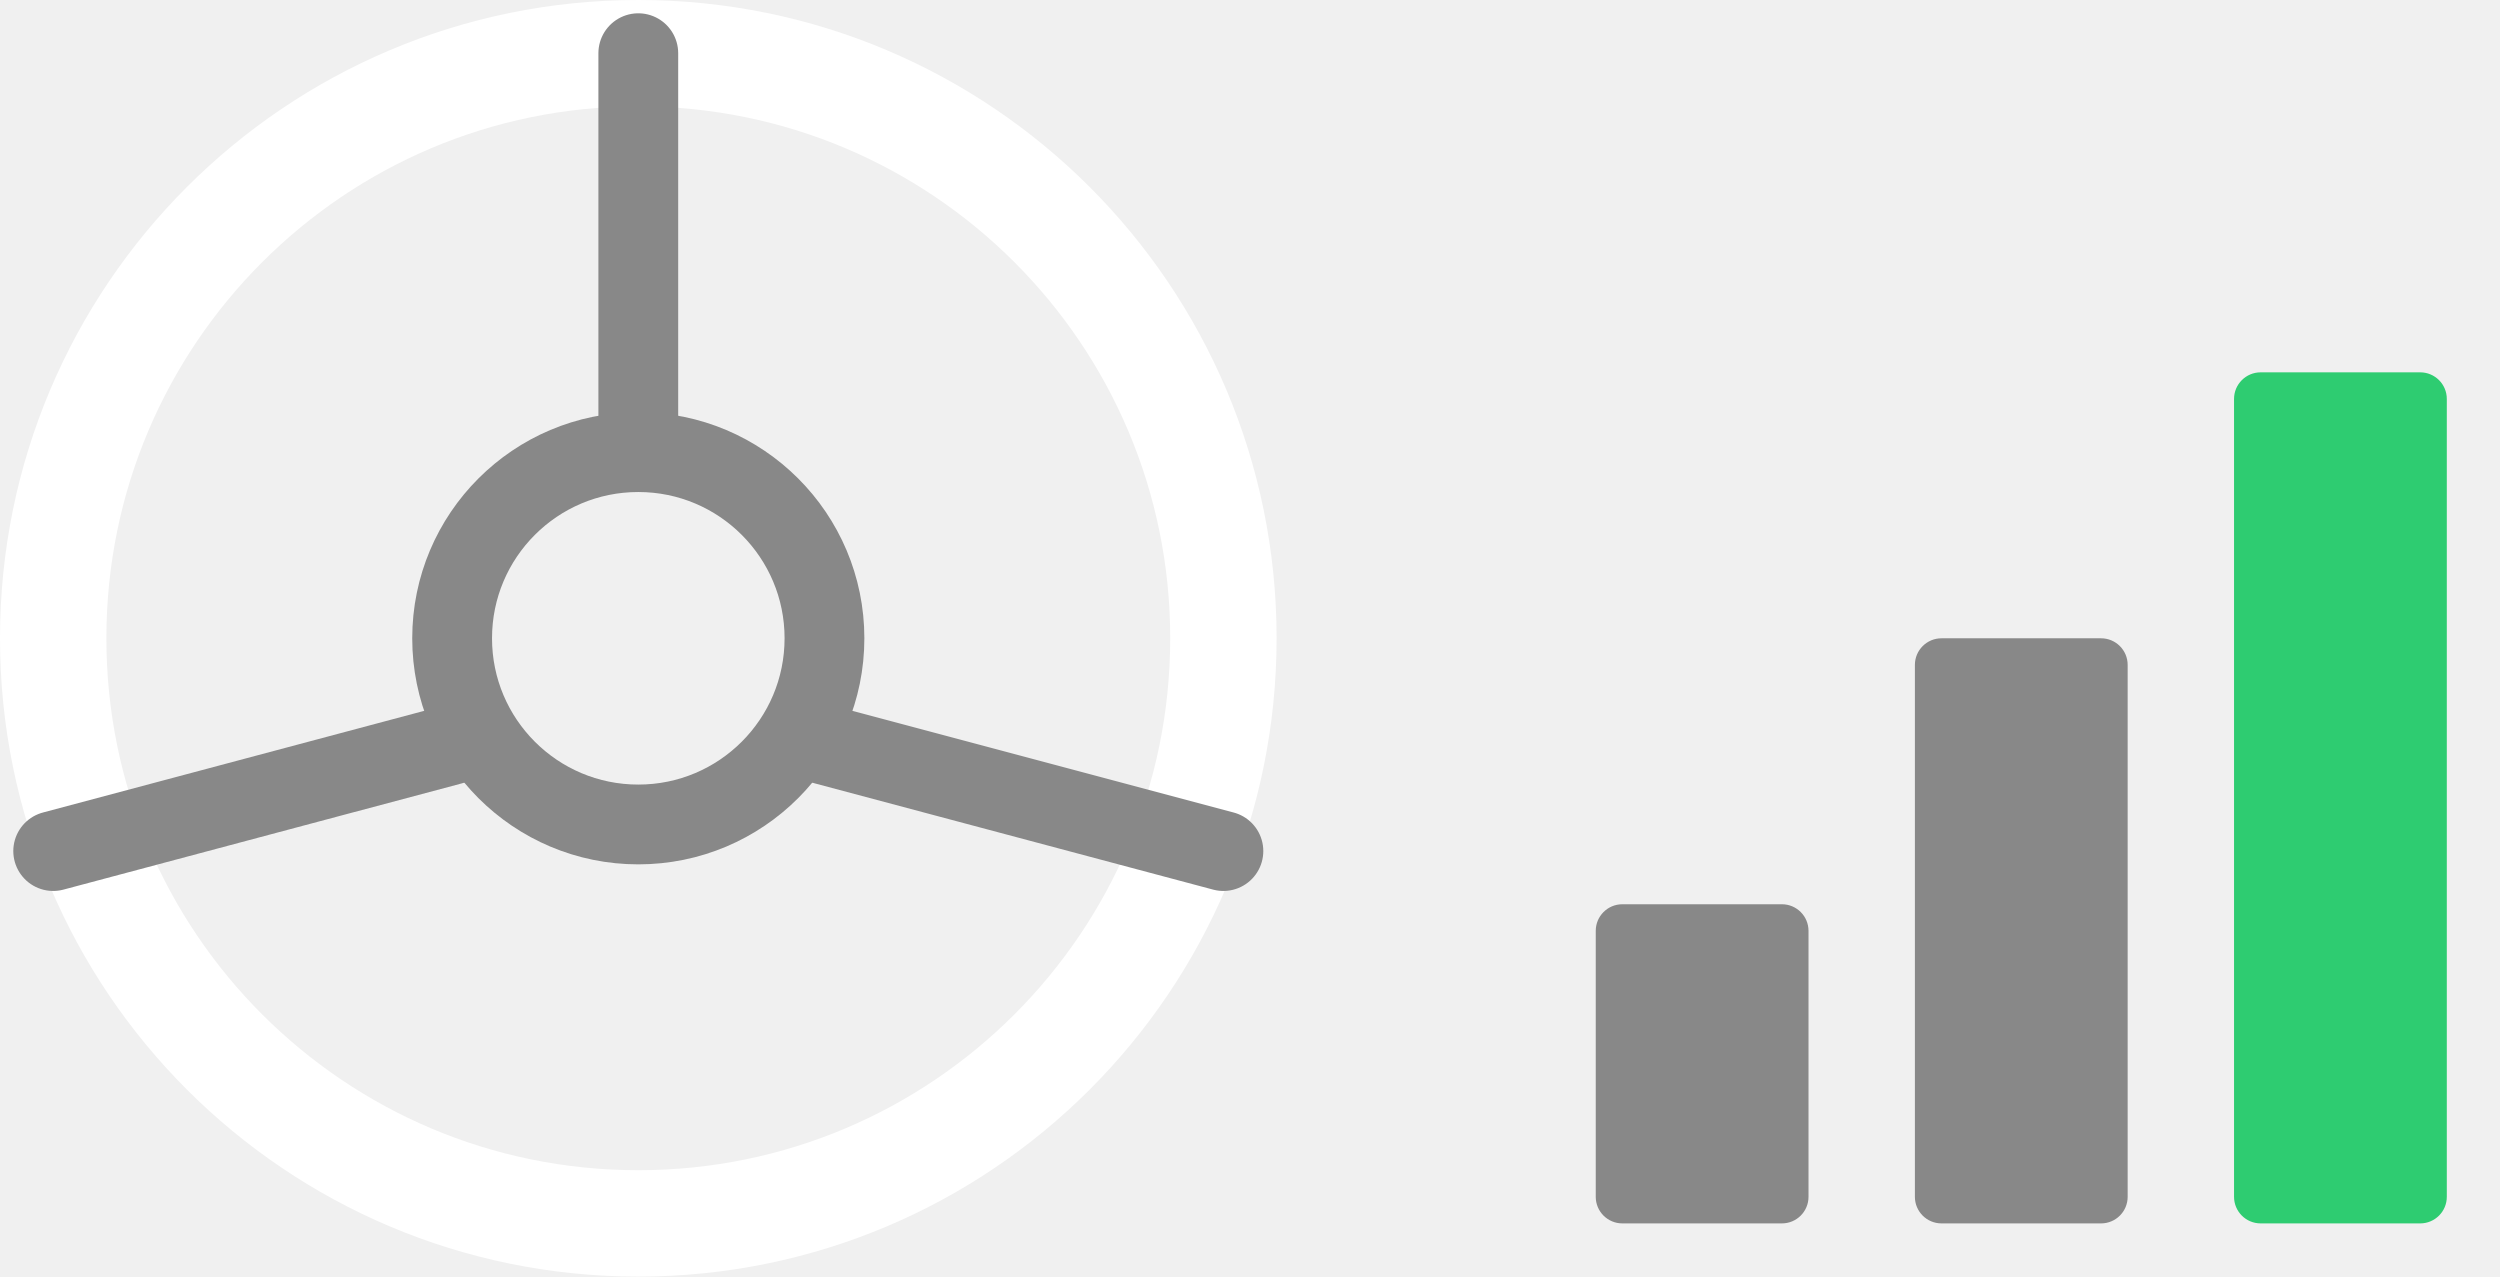
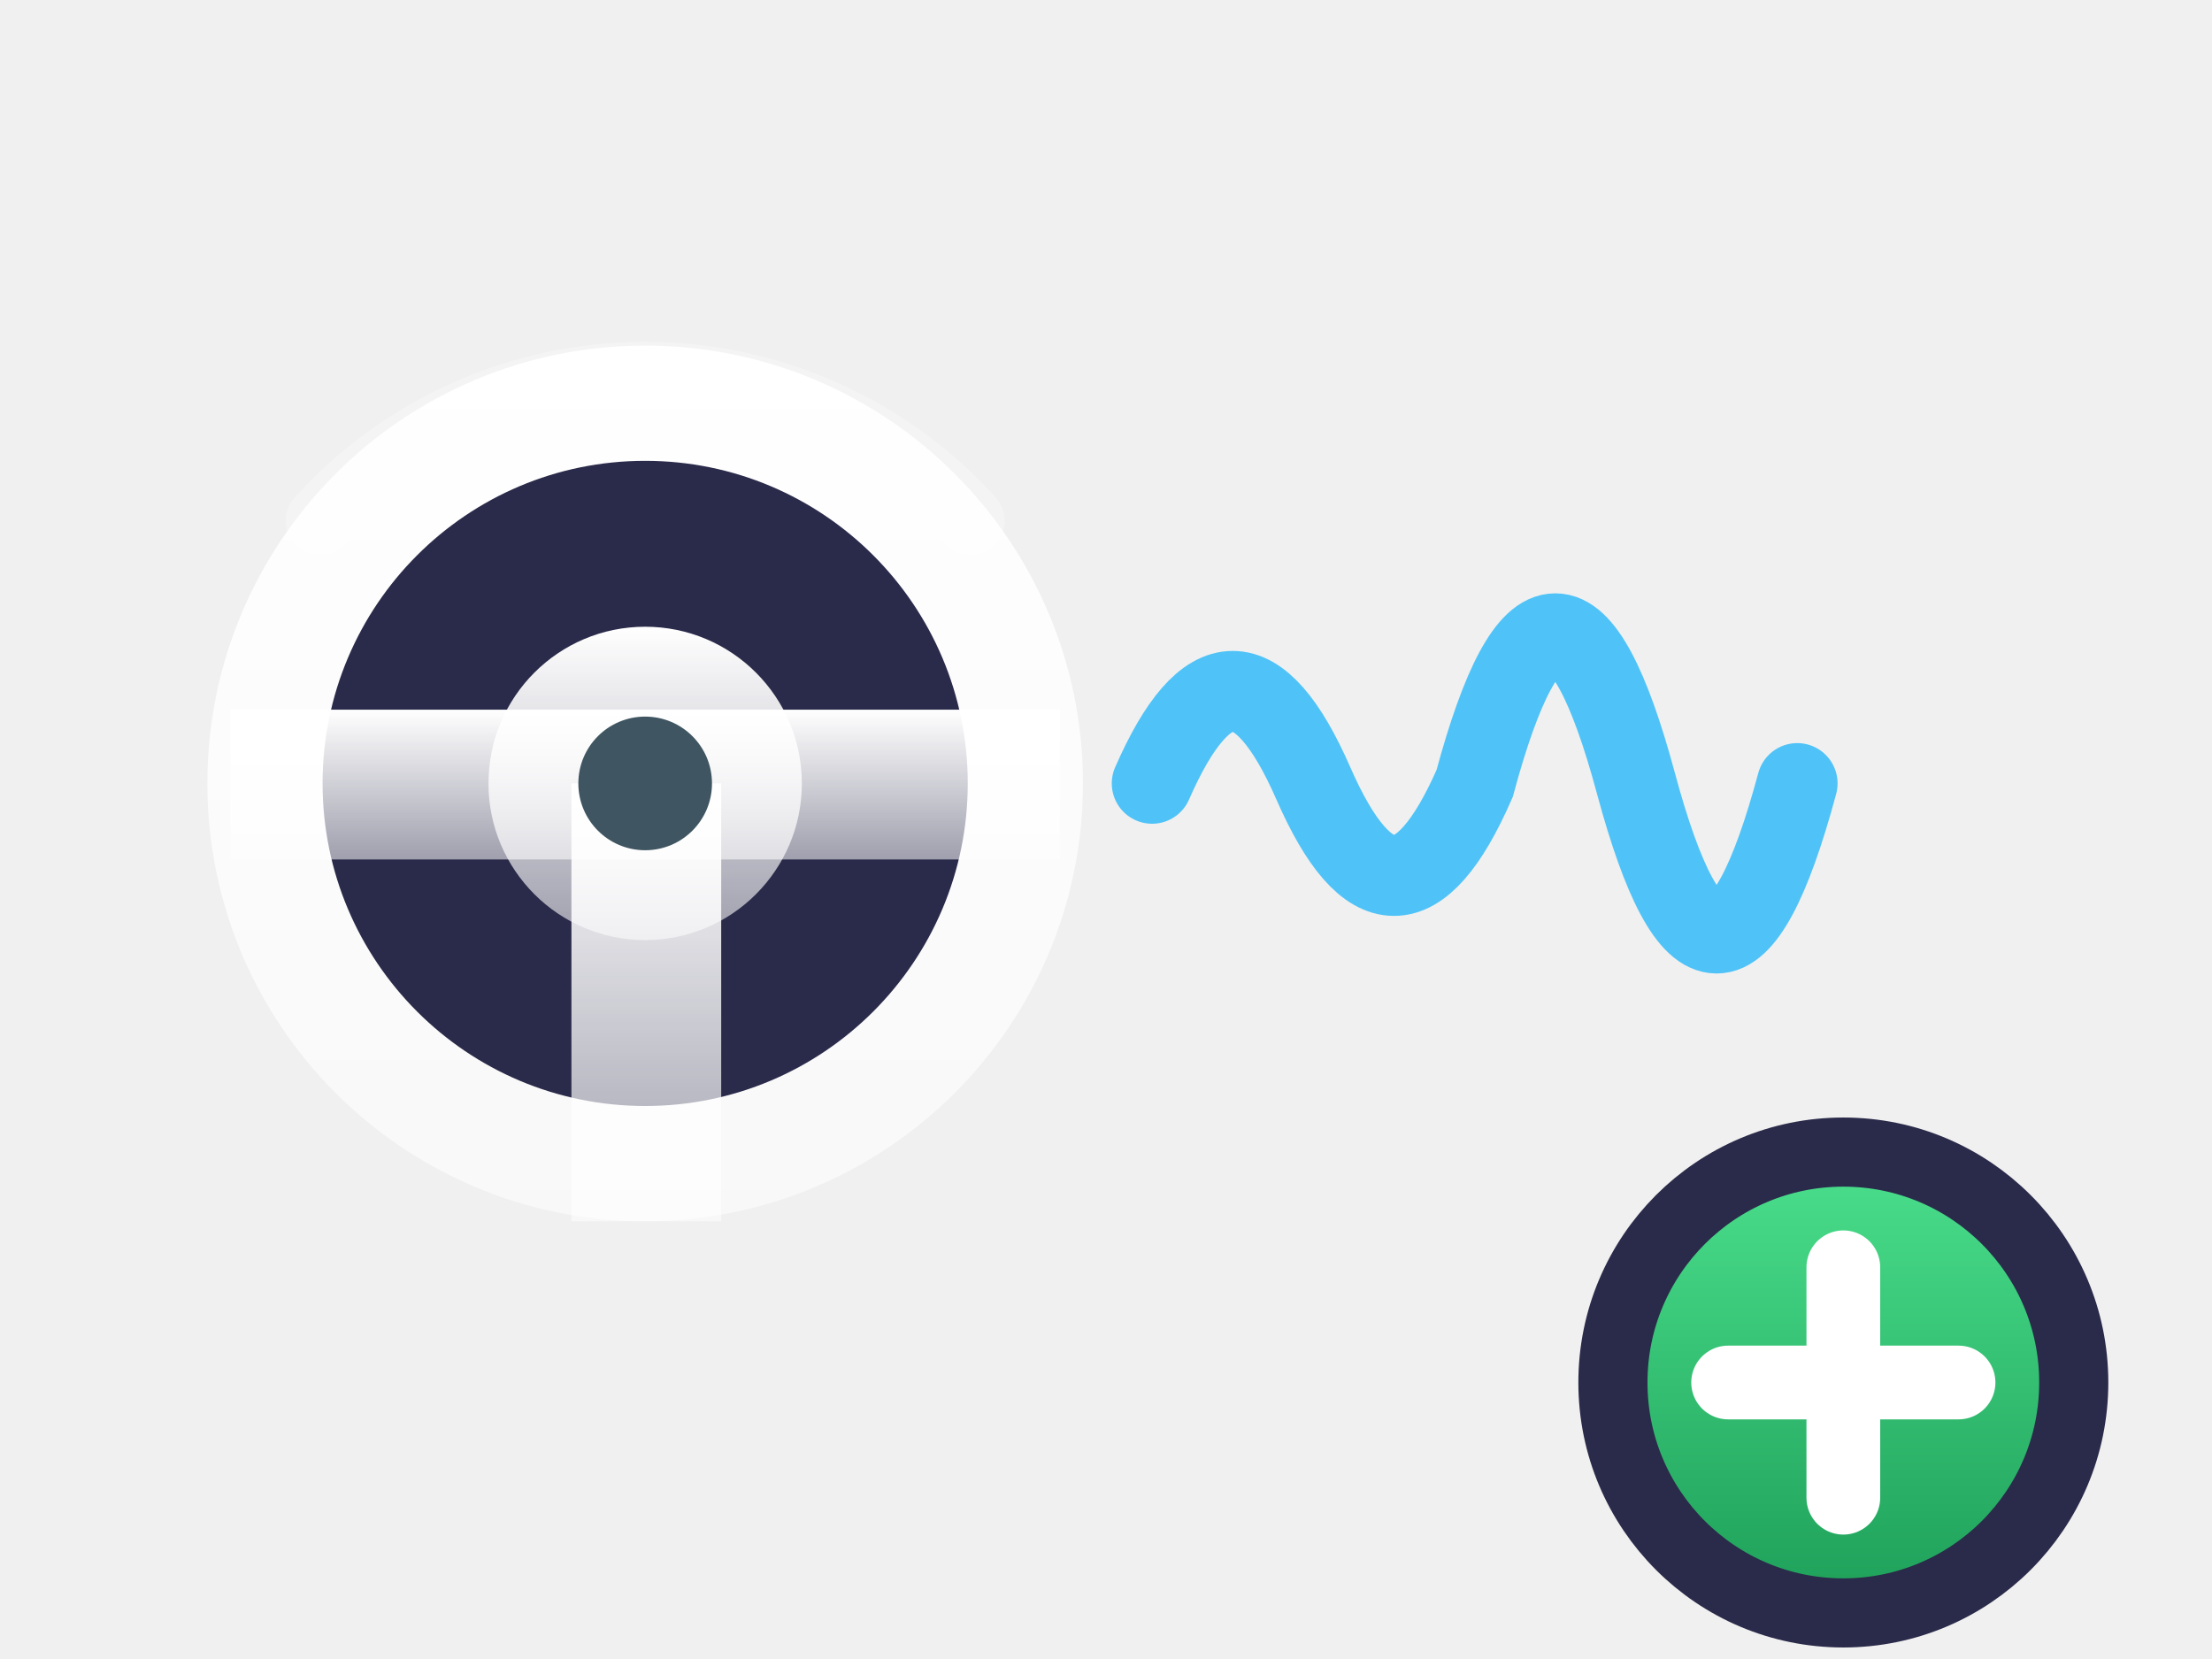
- <svg xmlns="http://www.w3.org/2000/svg" viewBox="0 0 94 48" stroke-width="0.5" stroke="#fff" fill="#fff">
-   <circle cx="24" cy="24" r="22" fill="none" stroke="#ffffff" stroke-width="4" />
-   <circle cx="24" cy="24" r="7" fill="none" stroke="#888888" stroke-width="3" />
-   <line x1="24" y1="17" x2="24" y2="2" stroke="#888888" stroke-width="3" stroke-linecap="round" />
-   <line x1="17" y1="28" x2="2" y2="32" stroke="#888888" stroke-width="3" stroke-linecap="round" />
-   <line x1="31" y1="28" x2="46" y2="32" stroke="#888888" stroke-width="3" stroke-linecap="round" />
-   <rect x="60" y="34" width="8" height="12" rx="1" fill="#888888" stroke="none" />
-   <rect x="72" y="24" width="8" height="22" rx="1" fill="#888888" stroke="none" />
-   <rect x="84" y="14" width="8" height="32" rx="1" fill="#2ecc71" stroke="none" />
+ <svg xmlns="http://www.w3.org/2000/svg" viewBox="0 0 96 72">
+   <defs>
+     <linearGradient id="mtl" x1="0" y1="0" x2="0" y2="1">
+       <stop stop-color="#ffffff" />
+       <stop offset="1" stop-color="#ffffff" stop-opacity="0.55" />
+     </linearGradient>
+     <linearGradient id="plusG" x1="0" y1="0" x2="0" y2="1">
+       <stop stop-color="#4be08d" />
+       <stop offset="1" stop-color="#1d9e58" />
+     </linearGradient>
+   </defs>
+   <circle cx="28" cy="34" r="19" fill="url(#mtl)" />
+   <circle cx="28" cy="34" r="14" fill="#2a2a4a" />
+   <rect x="10" y="30.8" width="36" height="6.5" fill="url(#mtl)" />
+   <rect x="24.8" y="34" width="6.5" height="19" fill="url(#mtl)" />
+   <circle cx="28" cy="34" r="6.8" fill="url(#mtl)" />
+   <circle cx="28" cy="34" r="2.9" fill="#3f5561" />
+   <path d="M 13.9 22.6 A 19 19 0 0 1 42.1 22.6" fill="none" stroke="#ffffff" stroke-width="3" opacity="0.3" stroke-linecap="round" />
+   <path d="M50 34 q3.5 -8 7 0 q3.5 8 7 0 q3.5 -13 7 0 q3.5 13 7 0" fill="none" stroke="#4fc3f7" stroke-width="3.5" stroke-linecap="round" />
+   <circle cx="80" cy="60" r="10" fill="url(#plusG)" stroke="#2a2a4a" stroke-width="3" />
+   <path d="M75 60h10M80 55v10" stroke="#ffffff" stroke-width="3.2" stroke-linecap="round" />
</svg>
